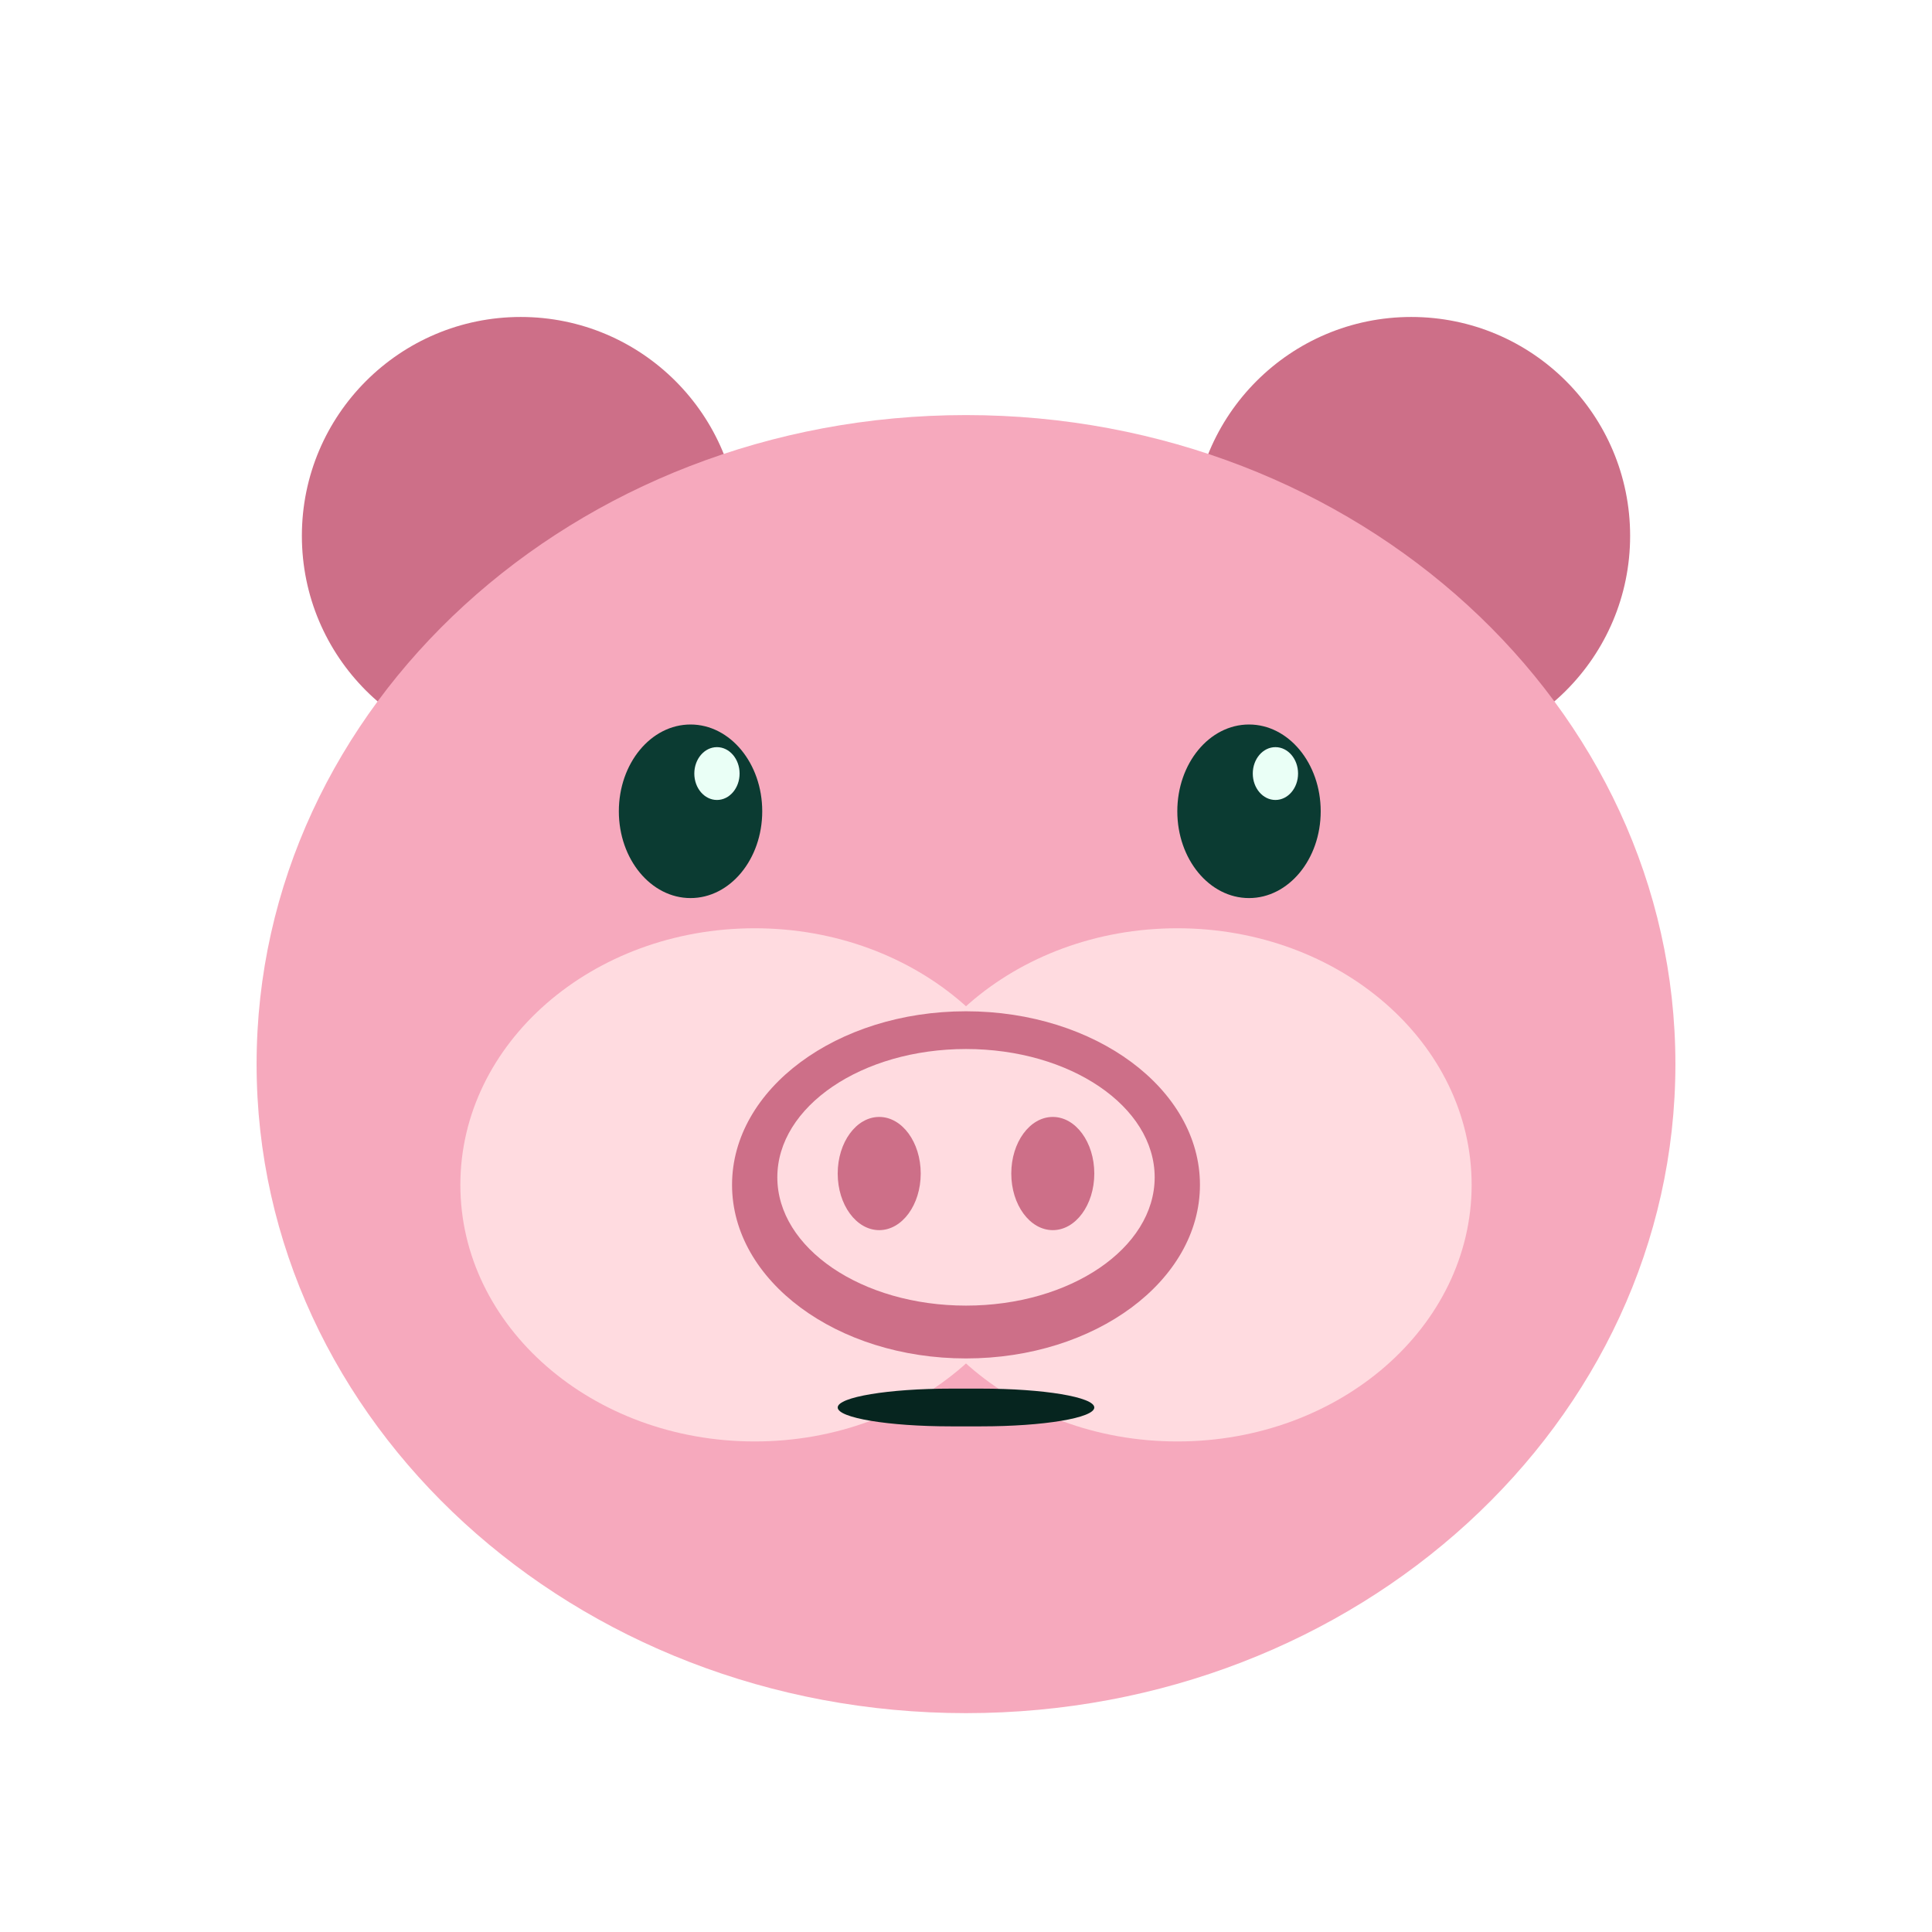
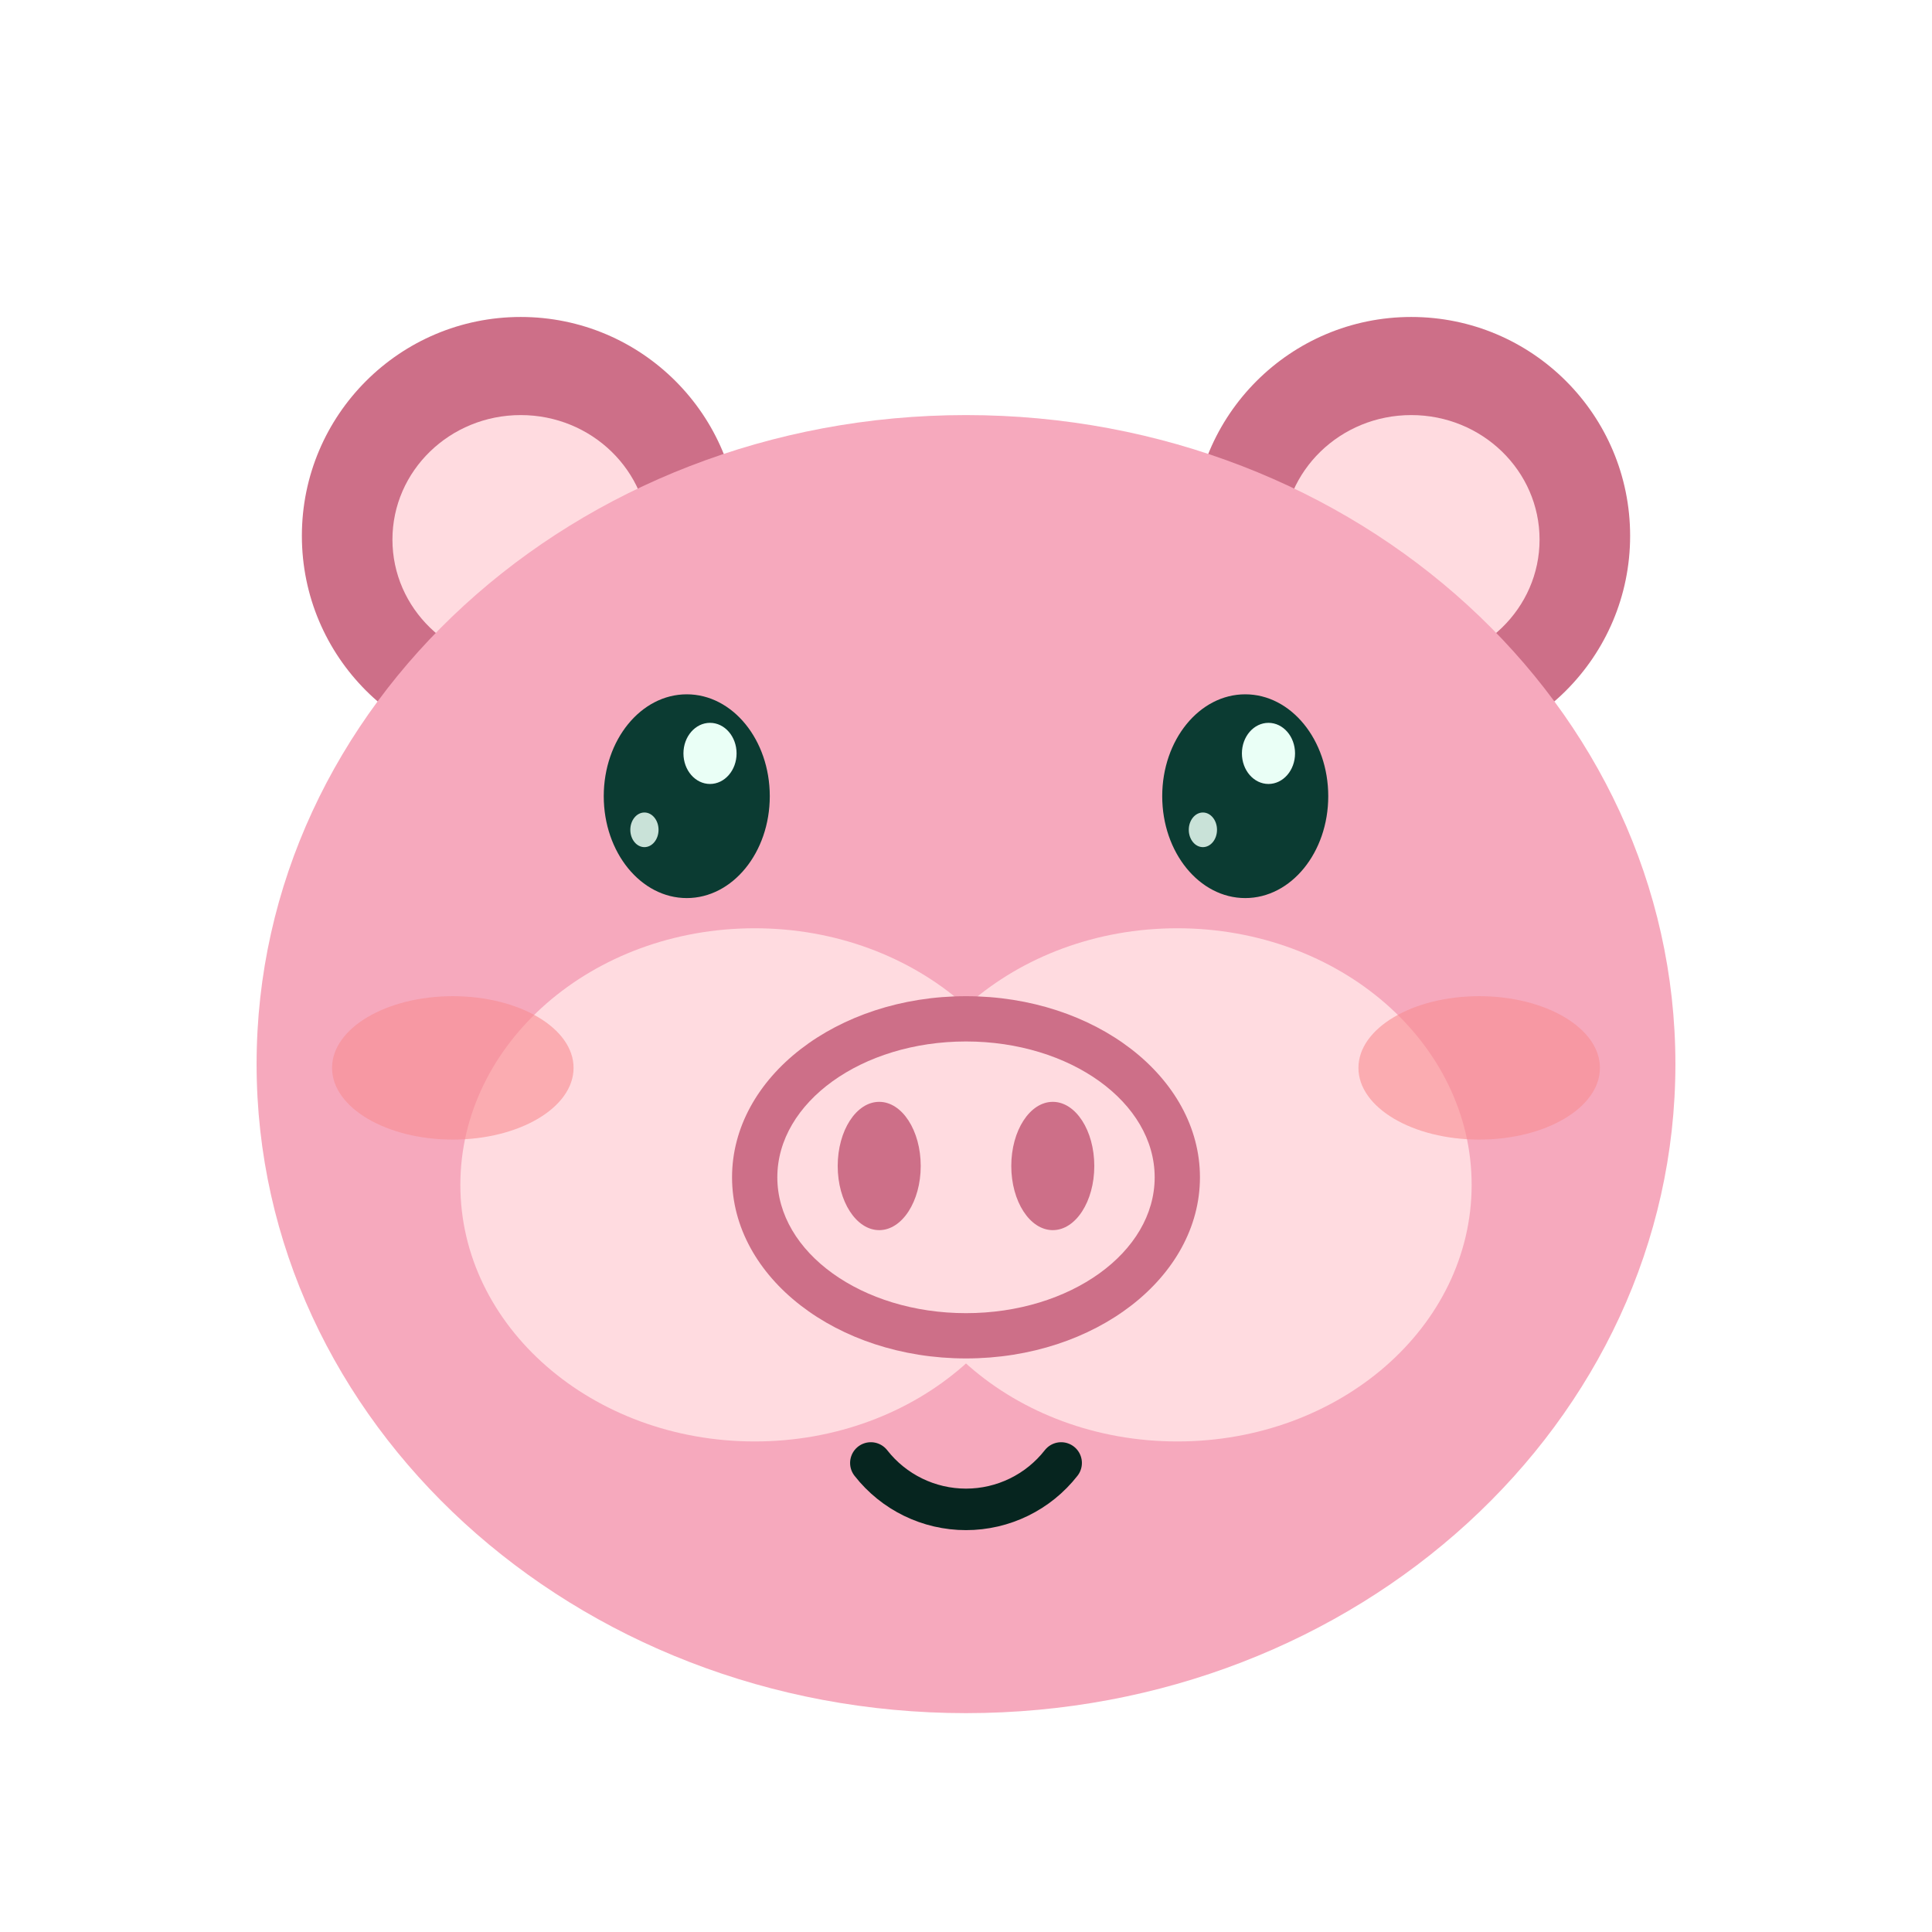
<svg xmlns="http://www.w3.org/2000/svg" viewBox="0 0 256 256" width="256" height="256" role="img" aria-hidden="true">
  <ellipse cx="69" cy="71" rx="29" ry="29" fill="#cd6f88" />
  <ellipse cx="187" cy="71" rx="29" ry="29" fill="#cd6f88" />
+   <ellipse cx="69" cy="71.5" rx="17" ry="16.5" fill="#ffdbe0" />
+   <ellipse cx="187" cy="71.5" rx="17" ry="16.5" fill="#ffdbe0" />
  <ellipse cx="128" cy="141" rx="94" ry="86" fill="#f6a9bd" />
  <ellipse cx="100" cy="157" rx="39" ry="34" fill="#ffdbe0" />
  <ellipse cx="156" cy="157" rx="39" ry="34" fill="#ffdbe0" />
-   <ellipse cx="91.5" cy="107.5" rx="9.5" ry="11.5" fill="#0b3b32" />
-   <ellipse cx="165.5" cy="107.5" rx="9.5" ry="11.5" fill="#0b3b32" />
-   <ellipse cx="95" cy="102.5" rx="3" ry="3.5" fill="#eafff6" />
-   <ellipse cx="169" cy="102.5" rx="3" ry="3.5" fill="#eafff6" />
-   <ellipse cx="128" cy="157" rx="31" ry="23" fill="#cd6f88" />
-   <ellipse cx="128" cy="156" rx="25" ry="17" fill="#ffdbe0" />
-   <ellipse cx="116.5" cy="155.5" rx="5.5" ry="7.5" fill="#cd6f88" />
-   <ellipse cx="139.5" cy="155.5" rx="5.5" ry="7.5" fill="#cd6f88" />
-   <rect x="111" y="184" width="34" height="5" rx="15" ry="2.5" fill="#06251f" />
+   <ellipse cx="60" cy="141.5" rx="16" ry="9.5" fill="#f88c92" fill-opacity="0.600" />
+   <ellipse cx="196" cy="141.5" rx="16" ry="9.5" fill="#f88c92" fill-opacity="0.600" />
+   <ellipse cx="91" cy="105.5" rx="11" ry="13.5" fill="#0b3b32" />
+   <ellipse cx="165" cy="105.5" rx="11" ry="13.5" fill="#0b3b32" />
+   <ellipse cx="94.08" cy="99.83" rx="3.52" ry="4.05" fill="#eafff6" />
+   <ellipse cx="85.39" cy="109.955" rx="1.87" ry="2.295" fill="#eafff6" fill-opacity="0.850" />
+   <ellipse cx="168.08" cy="99.83" rx="3.52" ry="4.05" fill="#eafff6" />
+   <ellipse cx="159.39" cy="109.955" rx="1.87" ry="2.295" fill="#eafff6" fill-opacity="0.850" />
+   <ellipse cx="128" cy="156" rx="31" ry="24" fill="#cd6f88" />
+   <ellipse cx="128" cy="156" rx="25" ry="18" fill="#ffdbe0" />
+   <ellipse cx="116.5" cy="154.5" rx="5.5" ry="8.5" fill="#cd6f88" />
+   <ellipse cx="139.5" cy="154.5" rx="5.5" ry="8.5" fill="#cd6f88" />
+   <path d="M140.608 193.851 A16 16 0 0 1 115.392 193.851" fill="none" stroke="#06251f" stroke-width="5.5" stroke-linecap="round" />
</svg>
